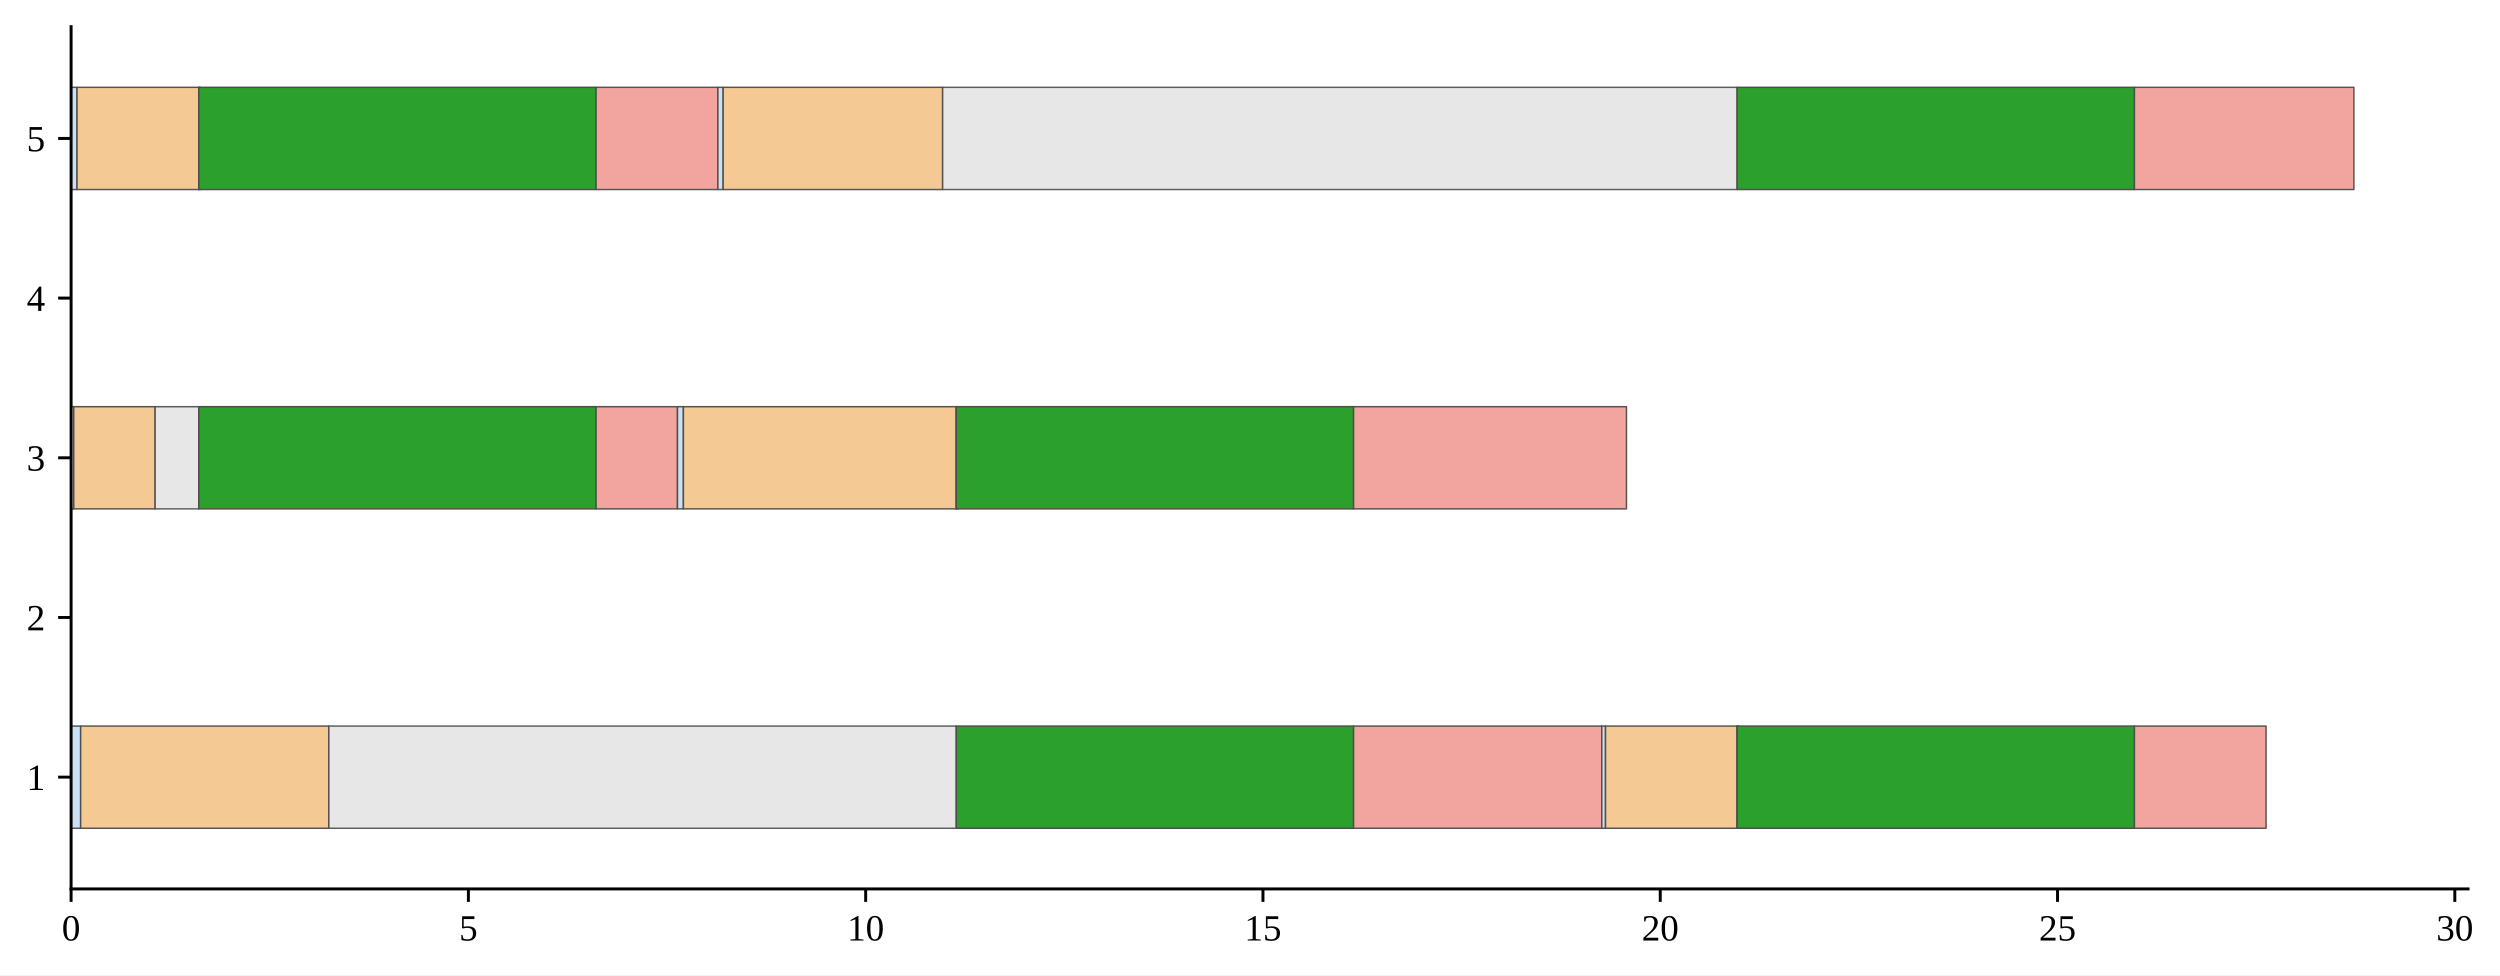
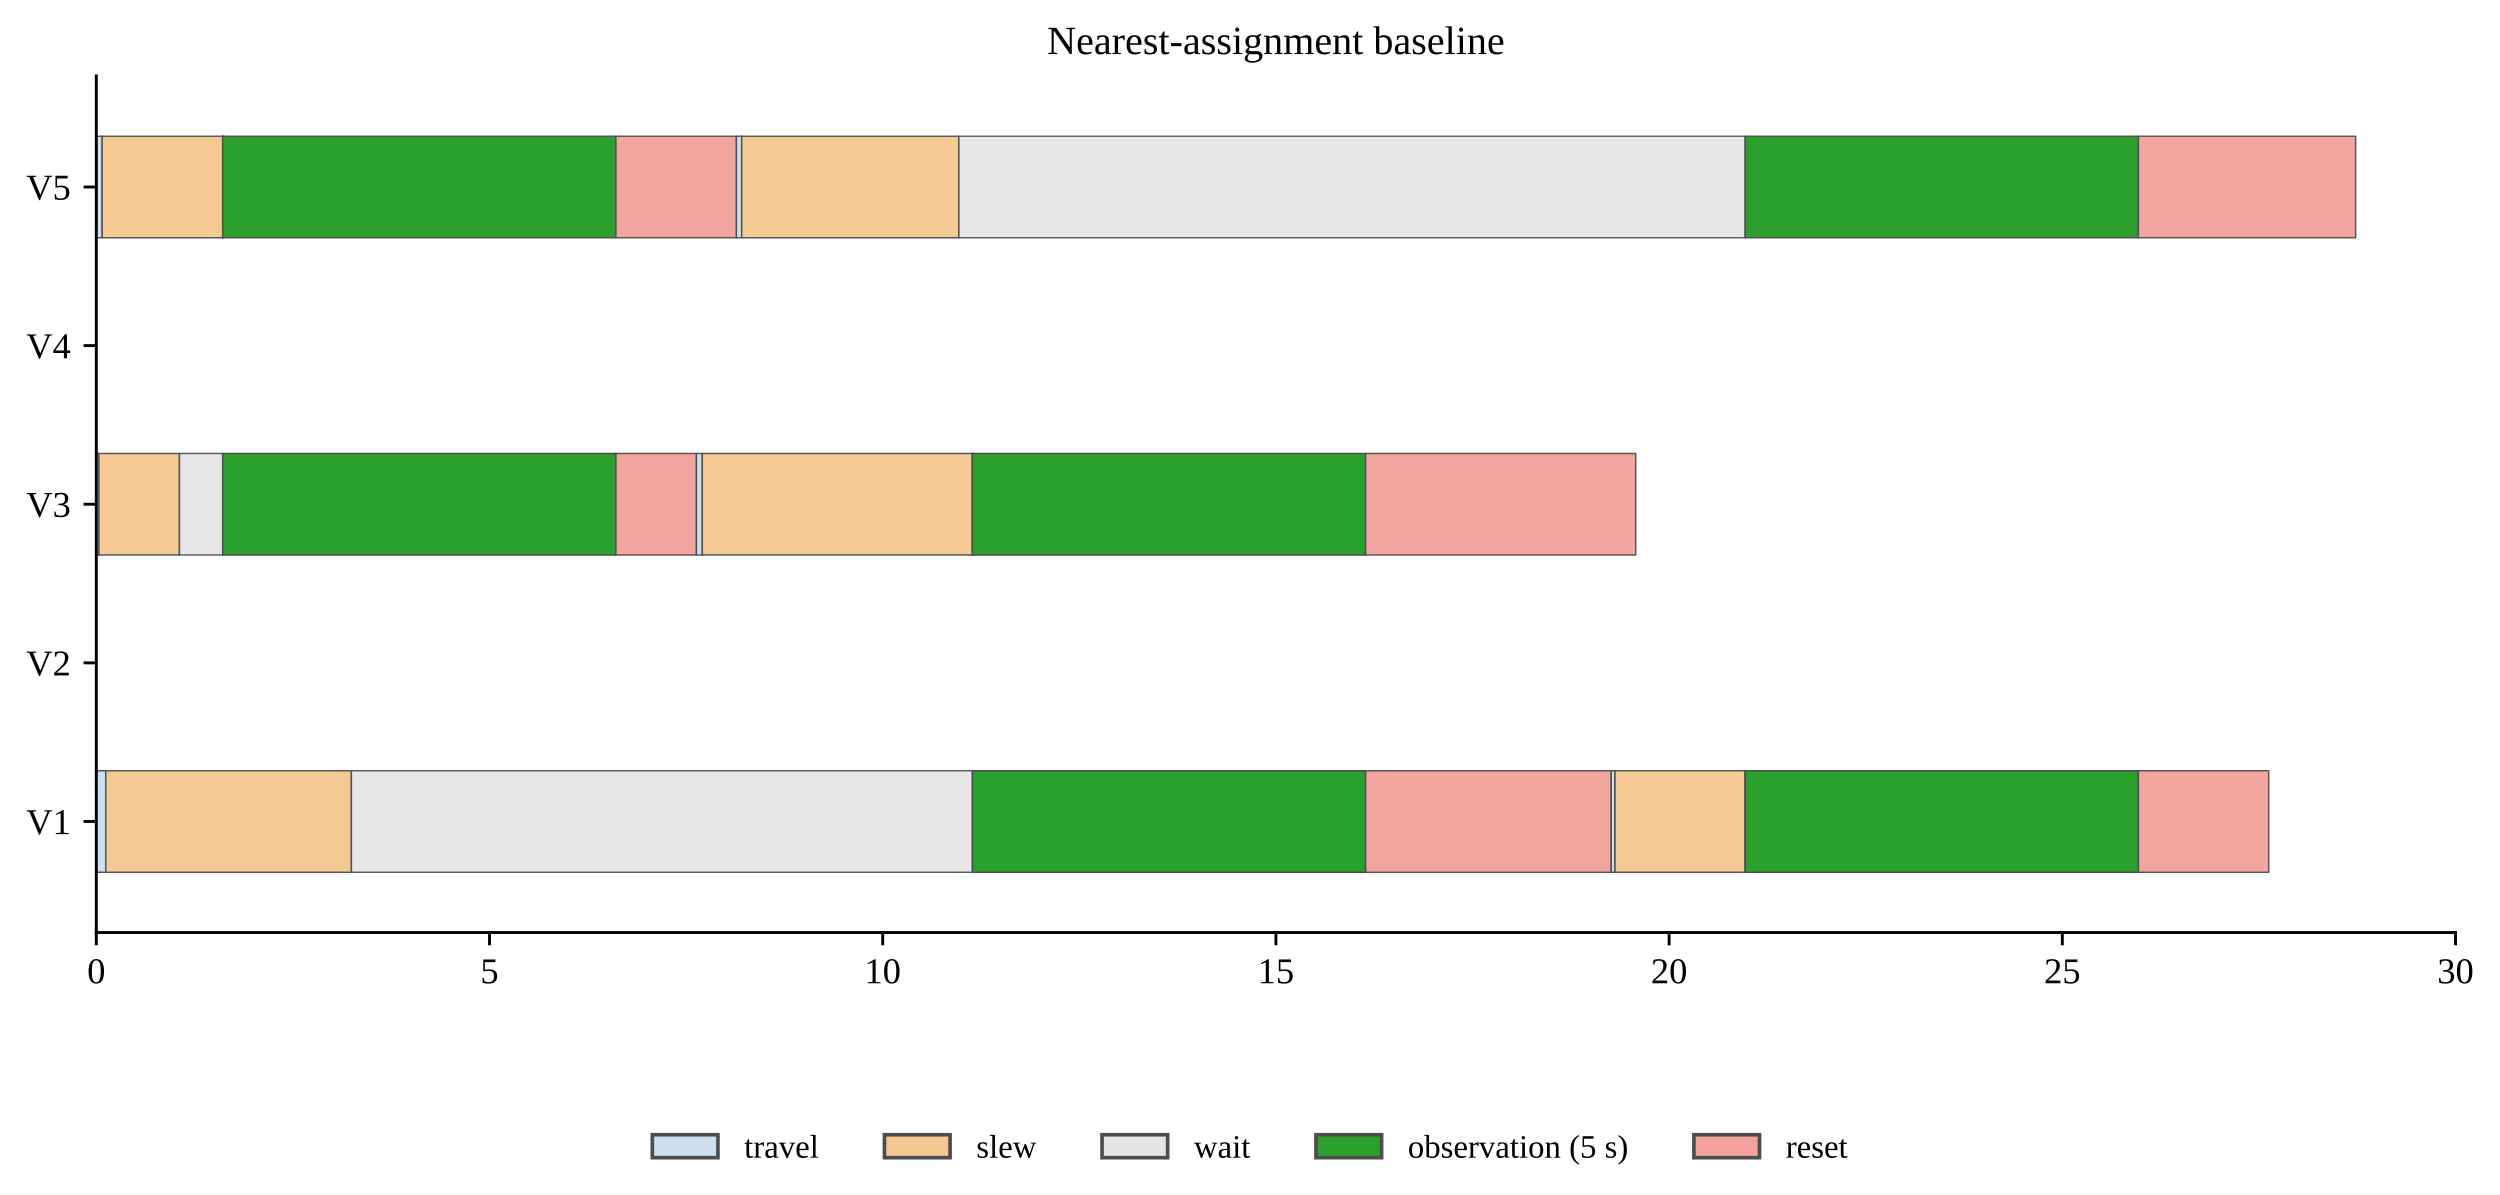
- <svg xmlns="http://www.w3.org/2000/svg" xmlns:xlink="http://www.w3.org/1999/xlink" width="675.111pt" height="263.34pt" viewBox="0 0 675.111 263.34" version="1.1">
+ <svg xmlns="http://www.w3.org/2000/svg" xmlns:xlink="http://www.w3.org/1999/xlink" width="685.902pt" height="327.666pt" viewBox="0 0 685.902 327.666" version="1.1">
  <defs>
    <style type="text/css">*{stroke-linejoin: round; stroke-linecap: butt}</style>
  </defs>
  <g id="figure_1">
    <g id="patch_1">
-       <path d="M 0 263.34  L 675.111 263.34  L 675.111 0  L 0 0  z " style="fill: #ffffff" />
+       <path d="M 0 327.666  L 685.902 327.666  L 685.902 0  L 0 0  z " style="fill: #ffffff" />
    </g>
    <g id="axes_1">
      <g id="patch_2">
-         <path d="M 19.2 240.048  L 666.48 240.048  L 666.48 7.2  L 19.2 7.2  z " style="fill: #ffffff" />
+         <path d="M 26.422 255.846  L 673.702 255.846  L 673.702 20.838  L 26.422 20.838  z " style="fill: #ffffff" />
      </g>
      <g id="PolyCollection_1">
        <defs>
-           <path id="m540148af44" d="M 19.2 -39.677  L 19.2 -67.274  L 21.779 -67.274  L 21.779 -39.677  z " style="stroke: #4d4d4d; stroke-opacity: 0.95; stroke-width: 0.4" />
-         </defs>
-         <g clip-path="url(#p8d74bf0cd9)">
-           <use xlink:href="#m540148af44" x="0" y="263.34" style="fill: #c9dff0; fill-opacity: 0.95; stroke: #4d4d4d; stroke-opacity: 0.95; stroke-width: 0.4" />
+           <path id="m6c97d4da3b" d="M 26.422 -88.358  L 26.422 -116.21  L 29.015 -116.21  L 29.015 -88.358  z " style="stroke: #4d4d4d; stroke-opacity: 0.95; stroke-width: 0.4" />
+         </defs>
+         <g clip-path="url(#p6879760535)">
+           <use xlink:href="#m6c97d4da3b" x="0" y="327.666" style="fill: #c9dff0; fill-opacity: 0.95; stroke: #4d4d4d; stroke-opacity: 0.95; stroke-width: 0.4" />
        </g>
      </g>
      <g id="PolyCollection_2">
        <defs>
-           <path id="m1a02624019" d="M 21.779 -39.677  L 21.779 -67.274  L 88.802 -67.274  L 88.802 -39.677  z " style="stroke: #4d4d4d; stroke-opacity: 0.95; stroke-width: 0.4" />
-         </defs>
-         <g clip-path="url(#p8d74bf0cd9)">
-           <use xlink:href="#m1a02624019" x="0" y="263.34" style="fill: #f4c78f; fill-opacity: 0.95; stroke: #4d4d4d; stroke-opacity: 0.95; stroke-width: 0.4" />
+           <path id="mee9e00bd53" d="M 29.015 -88.358  L 29.015 -116.21  L 96.409 -116.21  L 96.409 -88.358  z " style="stroke: #4d4d4d; stroke-opacity: 0.95; stroke-width: 0.4" />
+         </defs>
+         <g clip-path="url(#p6879760535)">
+           <use xlink:href="#mee9e00bd53" x="0" y="327.666" style="fill: #f4c78f; fill-opacity: 0.95; stroke: #4d4d4d; stroke-opacity: 0.95; stroke-width: 0.4" />
        </g>
      </g>
      <g id="PolyCollection_3">
        <defs>
-           <path id="mfe6151fe7c" d="M 88.802 -39.677  L 88.802 -67.274  L 258.242 -67.274  L 258.242 -39.677  z " style="stroke: #4d4d4d; stroke-opacity: 0.9; stroke-width: 0.4" />
-         </defs>
-         <g clip-path="url(#p8d74bf0cd9)">
-           <use xlink:href="#mfe6151fe7c" x="0" y="263.34" style="fill: #e4e4e4; fill-opacity: 0.9; stroke: #4d4d4d; stroke-opacity: 0.9; stroke-width: 0.4" />
+           <path id="ma946be9d51" d="M 96.409 -88.358  L 96.409 -116.21  L 266.789 -116.21  L 266.789 -88.358  z " style="stroke: #4d4d4d; stroke-opacity: 0.9; stroke-width: 0.4" />
+         </defs>
+         <g clip-path="url(#p6879760535)">
+           <use xlink:href="#ma946be9d51" x="0" y="327.666" style="fill: #e4e4e4; fill-opacity: 0.9; stroke: #4d4d4d; stroke-opacity: 0.9; stroke-width: 0.4" />
        </g>
      </g>
      <g id="PolyCollection_4">
        <defs>
-           <path id="m1b07b3a8f4" d="M 258.242 -39.677  L 258.242 -67.274  L 365.527 -67.274  L 365.527 -39.677  z " style="stroke: #4d4d4d; stroke-width: 0.4" />
-         </defs>
-         <g clip-path="url(#p8d74bf0cd9)">
-           <use xlink:href="#m1b07b3a8f4" x="0" y="263.34" style="fill: #2ca02c; stroke: #4d4d4d; stroke-width: 0.4" />
+           <path id="m88b9354eaf" d="M 266.789 -88.358  L 266.789 -116.21  L 374.669 -116.21  L 374.669 -88.358  z " style="stroke: #4d4d4d; stroke-width: 0.4" />
+         </defs>
+         <g clip-path="url(#p6879760535)">
+           <use xlink:href="#m88b9354eaf" x="0" y="327.666" style="fill: #2ca02c; stroke: #4d4d4d; stroke-width: 0.4" />
        </g>
      </g>
      <g id="PolyCollection_5">
        <defs>
-           <path id="mfe50ddbd9a" d="M 365.527 -39.677  L 365.527 -67.274  L 432.55 -67.274  L 432.55 -39.677  z " style="stroke: #4d4d4d; stroke-opacity: 0.95; stroke-width: 0.4" />
-         </defs>
-         <g clip-path="url(#p8d74bf0cd9)">
-           <use xlink:href="#mfe50ddbd9a" x="0" y="263.34" style="fill: #f2a19b; fill-opacity: 0.95; stroke: #4d4d4d; stroke-opacity: 0.95; stroke-width: 0.4" />
+           <path id="m42804a0398" d="M 374.669 -88.358  L 374.669 -116.21  L 442.063 -116.21  L 442.063 -88.358  z " style="stroke: #4d4d4d; stroke-opacity: 0.95; stroke-width: 0.4" />
+         </defs>
+         <g clip-path="url(#p6879760535)">
+           <use xlink:href="#m42804a0398" x="0" y="327.666" style="fill: #f2a19b; fill-opacity: 0.95; stroke: #4d4d4d; stroke-opacity: 0.95; stroke-width: 0.4" />
        </g>
      </g>
      <g id="PolyCollection_6">
        <defs>
-           <path id="m8a6bc71e9a" d="M 432.55 -39.677  L 432.55 -67.274  L 433.561 -67.274  L 433.561 -39.677  z " style="stroke: #4d4d4d; stroke-opacity: 0.95; stroke-width: 0.4" />
-         </defs>
-         <g clip-path="url(#p8d74bf0cd9)">
-           <use xlink:href="#m8a6bc71e9a" x="0" y="263.34" style="fill: #c9dff0; fill-opacity: 0.95; stroke: #4d4d4d; stroke-opacity: 0.95; stroke-width: 0.4" />
+           <path id="m89fd89cdc3" d="M 442.063 -88.358  L 442.063 -116.21  L 443.081 -116.21  L 443.081 -88.358  z " style="stroke: #4d4d4d; stroke-opacity: 0.95; stroke-width: 0.4" />
+         </defs>
+         <g clip-path="url(#p6879760535)">
+           <use xlink:href="#m89fd89cdc3" x="0" y="327.666" style="fill: #c9dff0; fill-opacity: 0.95; stroke: #4d4d4d; stroke-opacity: 0.95; stroke-width: 0.4" />
        </g>
      </g>
      <g id="PolyCollection_7">
        <defs>
-           <path id="mfa4bda5092" d="M 433.561 -39.677  L 433.561 -67.274  L 469.108 -67.274  L 469.108 -39.677  z " style="stroke: #4d4d4d; stroke-opacity: 0.95; stroke-width: 0.4" />
-         </defs>
-         <g clip-path="url(#p8d74bf0cd9)">
-           <use xlink:href="#mfa4bda5092" x="0" y="263.34" style="fill: #f4c78f; fill-opacity: 0.95; stroke: #4d4d4d; stroke-opacity: 0.95; stroke-width: 0.4" />
+           <path id="m9ce2954e59" d="M 443.081 -88.358  L 443.081 -116.21  L 478.824 -116.21  L 478.824 -88.358  z " style="stroke: #4d4d4d; stroke-opacity: 0.95; stroke-width: 0.4" />
+         </defs>
+         <g clip-path="url(#p6879760535)">
+           <use xlink:href="#m9ce2954e59" x="0" y="327.666" style="fill: #f4c78f; fill-opacity: 0.95; stroke: #4d4d4d; stroke-opacity: 0.95; stroke-width: 0.4" />
        </g>
      </g>
      <g id="PolyCollection_8">
        <defs>
-           <path id="m5fa6f364ad" d="M 469.108 -39.677  L 469.108 -67.274  L 469.537 -67.274  L 469.537 -39.677  z " style="stroke: #4d4d4d; stroke-opacity: 0.9; stroke-width: 0.4" />
-         </defs>
-         <g clip-path="url(#p8d74bf0cd9)">
-           <use xlink:href="#m5fa6f364ad" x="0" y="263.34" style="fill: #e4e4e4; fill-opacity: 0.9; stroke: #4d4d4d; stroke-opacity: 0.9; stroke-width: 0.4" />
+           <path id="m756e1c82ba" d="M 478.824 -88.358  L 478.824 -116.21  L 479.256 -116.21  L 479.256 -88.358  z " style="stroke: #4d4d4d; stroke-opacity: 0.9; stroke-width: 0.4" />
+         </defs>
+         <g clip-path="url(#p6879760535)">
+           <use xlink:href="#m756e1c82ba" x="0" y="327.666" style="fill: #e4e4e4; fill-opacity: 0.9; stroke: #4d4d4d; stroke-opacity: 0.9; stroke-width: 0.4" />
        </g>
      </g>
      <g id="PolyCollection_9">
        <defs>
-           <path id="m5009c83559" d="M 469.108 -39.677  L 469.108 -67.274  L 576.393 -67.274  L 576.393 -39.677  z " style="stroke: #4d4d4d; stroke-width: 0.4" />
-         </defs>
-         <g clip-path="url(#p8d74bf0cd9)">
-           <use xlink:href="#m5009c83559" x="0" y="263.34" style="fill: #2ca02c; stroke: #4d4d4d; stroke-width: 0.4" />
+           <path id="m7e96bd4e4c" d="M 478.824 -88.358  L 478.824 -116.21  L 586.704 -116.21  L 586.704 -88.358  z " style="stroke: #4d4d4d; stroke-width: 0.4" />
+         </defs>
+         <g clip-path="url(#p6879760535)">
+           <use xlink:href="#m7e96bd4e4c" x="0" y="327.666" style="fill: #2ca02c; stroke: #4d4d4d; stroke-width: 0.4" />
        </g>
      </g>
      <g id="PolyCollection_10">
        <defs>
-           <path id="mbd8d2d4573" d="M 576.393 -39.677  L 576.393 -67.274  L 611.94 -67.274  L 611.94 -39.677  z " style="stroke: #4d4d4d; stroke-opacity: 0.95; stroke-width: 0.4" />
-         </defs>
-         <g clip-path="url(#p8d74bf0cd9)">
-           <use xlink:href="#mbd8d2d4573" x="0" y="263.34" style="fill: #f2a19b; fill-opacity: 0.95; stroke: #4d4d4d; stroke-opacity: 0.95; stroke-width: 0.4" />
+           <path id="ma7db45e745" d="M 586.704 -88.358  L 586.704 -116.21  L 622.448 -116.21  L 622.448 -88.358  z " style="stroke: #4d4d4d; stroke-opacity: 0.95; stroke-width: 0.4" />
+         </defs>
+         <g clip-path="url(#p6879760535)">
+           <use xlink:href="#ma7db45e745" x="0" y="327.666" style="fill: #f2a19b; fill-opacity: 0.95; stroke: #4d4d4d; stroke-opacity: 0.95; stroke-width: 0.4" />
        </g>
      </g>
      <g id="PolyCollection_11">
        <defs>
-           <path id="m492ce822bf" d="M 19.2 -125.917  L 19.2 -153.514  L 19.915 -153.514  L 19.915 -125.917  z " style="stroke: #4d4d4d; stroke-opacity: 0.95; stroke-width: 0.4" />
-         </defs>
-         <g clip-path="url(#p8d74bf0cd9)">
-           <use xlink:href="#m492ce822bf" x="0" y="263.34" style="fill: #c9dff0; fill-opacity: 0.95; stroke: #4d4d4d; stroke-opacity: 0.95; stroke-width: 0.4" />
+           <path id="m11920dbcc2" d="M 26.422 -175.398  L 26.422 -203.25  L 27.141 -203.25  L 27.141 -175.398  z " style="stroke: #4d4d4d; stroke-opacity: 0.95; stroke-width: 0.4" />
+         </defs>
+         <g clip-path="url(#p6879760535)">
+           <use xlink:href="#m11920dbcc2" x="0" y="327.666" style="fill: #c9dff0; fill-opacity: 0.95; stroke: #4d4d4d; stroke-opacity: 0.95; stroke-width: 0.4" />
        </g>
      </g>
      <g id="PolyCollection_12">
        <defs>
-           <path id="m3d208b47b8" d="M 19.915 -125.917  L 19.915 -153.514  L 41.895 -153.514  L 41.895 -125.917  z " style="stroke: #4d4d4d; stroke-opacity: 0.95; stroke-width: 0.4" />
-         </defs>
-         <g clip-path="url(#p8d74bf0cd9)">
-           <use xlink:href="#m3d208b47b8" x="0" y="263.34" style="fill: #f4c78f; fill-opacity: 0.95; stroke: #4d4d4d; stroke-opacity: 0.95; stroke-width: 0.4" />
+           <path id="md9fc11b4a7" d="M 27.141 -175.398  L 27.141 -203.25  L 49.242 -203.25  L 49.242 -175.398  z " style="stroke: #4d4d4d; stroke-opacity: 0.95; stroke-width: 0.4" />
+         </defs>
+         <g clip-path="url(#p6879760535)">
+           <use xlink:href="#md9fc11b4a7" x="0" y="327.666" style="fill: #f4c78f; fill-opacity: 0.95; stroke: #4d4d4d; stroke-opacity: 0.95; stroke-width: 0.4" />
        </g>
      </g>
      <g id="PolyCollection_13">
        <defs>
-           <path id="m5efd73b3bd" d="M 41.895 -125.917  L 41.895 -153.514  L 53.685 -153.514  L 53.685 -125.917  z " style="stroke: #4d4d4d; stroke-opacity: 0.9; stroke-width: 0.4" />
-         </defs>
-         <g clip-path="url(#p8d74bf0cd9)">
-           <use xlink:href="#m5efd73b3bd" x="0" y="263.34" style="fill: #e4e4e4; fill-opacity: 0.9; stroke: #4d4d4d; stroke-opacity: 0.9; stroke-width: 0.4" />
+           <path id="m71915c1bc3" d="M 49.242 -175.398  L 49.242 -203.25  L 61.098 -203.25  L 61.098 -175.398  z " style="stroke: #4d4d4d; stroke-opacity: 0.9; stroke-width: 0.4" />
+         </defs>
+         <g clip-path="url(#p6879760535)">
+           <use xlink:href="#m71915c1bc3" x="0" y="327.666" style="fill: #e4e4e4; fill-opacity: 0.9; stroke: #4d4d4d; stroke-opacity: 0.9; stroke-width: 0.4" />
        </g>
      </g>
      <g id="PolyCollection_14">
        <defs>
-           <path id="mede23a49a5" d="M 53.685 -125.917  L 53.685 -153.514  L 160.971 -153.514  L 160.971 -125.917  z " style="stroke: #4d4d4d; stroke-width: 0.4" />
-         </defs>
-         <g clip-path="url(#p8d74bf0cd9)">
-           <use xlink:href="#mede23a49a5" x="0" y="263.34" style="fill: #2ca02c; stroke: #4d4d4d; stroke-width: 0.4" />
+           <path id="m4562c0cf0b" d="M 61.098 -175.398  L 61.098 -203.25  L 168.978 -203.25  L 168.978 -175.398  z " style="stroke: #4d4d4d; stroke-width: 0.4" />
+         </defs>
+         <g clip-path="url(#p6879760535)">
+           <use xlink:href="#m4562c0cf0b" x="0" y="327.666" style="fill: #2ca02c; stroke: #4d4d4d; stroke-width: 0.4" />
        </g>
      </g>
      <g id="PolyCollection_15">
        <defs>
-           <path id="maf8c7b2f3c" d="M 160.971 -125.917  L 160.971 -153.514  L 182.95 -153.514  L 182.95 -125.917  z " style="stroke: #4d4d4d; stroke-opacity: 0.95; stroke-width: 0.4" />
-         </defs>
-         <g clip-path="url(#p8d74bf0cd9)">
-           <use xlink:href="#maf8c7b2f3c" x="0" y="263.34" style="fill: #f2a19b; fill-opacity: 0.95; stroke: #4d4d4d; stroke-opacity: 0.95; stroke-width: 0.4" />
+           <path id="mc6ef27ea96" d="M 168.978 -175.398  L 168.978 -203.25  L 191.08 -203.25  L 191.08 -175.398  z " style="stroke: #4d4d4d; stroke-opacity: 0.95; stroke-width: 0.4" />
+         </defs>
+         <g clip-path="url(#p6879760535)">
+           <use xlink:href="#mc6ef27ea96" x="0" y="327.666" style="fill: #f2a19b; fill-opacity: 0.95; stroke: #4d4d4d; stroke-opacity: 0.95; stroke-width: 0.4" />
        </g>
      </g>
      <g id="PolyCollection_16">
        <defs>
-           <path id="m09ee12c9bc" d="M 182.95 -125.917  L 182.95 -153.514  L 184.549 -153.514  L 184.549 -125.917  z " style="stroke: #4d4d4d; stroke-opacity: 0.95; stroke-width: 0.4" />
-         </defs>
-         <g clip-path="url(#p8d74bf0cd9)">
-           <use xlink:href="#m09ee12c9bc" x="0" y="263.34" style="fill: #c9dff0; fill-opacity: 0.95; stroke: #4d4d4d; stroke-opacity: 0.95; stroke-width: 0.4" />
+           <path id="me819759645" d="M 191.08 -175.398  L 191.08 -203.25  L 192.688 -203.25  L 192.688 -175.398  z " style="stroke: #4d4d4d; stroke-opacity: 0.95; stroke-width: 0.4" />
+         </defs>
+         <g clip-path="url(#p6879760535)">
+           <use xlink:href="#me819759645" x="0" y="327.666" style="fill: #c9dff0; fill-opacity: 0.95; stroke: #4d4d4d; stroke-opacity: 0.95; stroke-width: 0.4" />
        </g>
      </g>
      <g id="PolyCollection_17">
        <defs>
-           <path id="m193da48c13" d="M 184.549 -125.917  L 184.549 -153.514  L 258.242 -153.514  L 258.242 -125.917  z " style="stroke: #4d4d4d; stroke-opacity: 0.95; stroke-width: 0.4" />
-         </defs>
-         <g clip-path="url(#p8d74bf0cd9)">
-           <use xlink:href="#m193da48c13" x="0" y="263.34" style="fill: #f4c78f; fill-opacity: 0.95; stroke: #4d4d4d; stroke-opacity: 0.95; stroke-width: 0.4" />
+           <path id="m836960a14a" d="M 192.688 -175.398  L 192.688 -203.25  L 266.789 -203.25  L 266.789 -175.398  z " style="stroke: #4d4d4d; stroke-opacity: 0.95; stroke-width: 0.4" />
+         </defs>
+         <g clip-path="url(#p6879760535)">
+           <use xlink:href="#m836960a14a" x="0" y="327.666" style="fill: #f4c78f; fill-opacity: 0.95; stroke: #4d4d4d; stroke-opacity: 0.95; stroke-width: 0.4" />
        </g>
      </g>
      <g id="PolyCollection_18">
        <defs>
-           <path id="mf65944a00b" d="M 258.242 -125.917  L 258.242 -153.514  L 258.671 -153.514  L 258.671 -125.917  z " style="stroke: #4d4d4d; stroke-opacity: 0.9; stroke-width: 0.4" />
-         </defs>
-         <g clip-path="url(#p8d74bf0cd9)">
-           <use xlink:href="#mf65944a00b" x="0" y="263.34" style="fill: #e4e4e4; fill-opacity: 0.9; stroke: #4d4d4d; stroke-opacity: 0.9; stroke-width: 0.4" />
+           <path id="md417a52133" d="M 266.789 -175.398  L 266.789 -203.25  L 267.221 -203.25  L 267.221 -175.398  z " style="stroke: #4d4d4d; stroke-opacity: 0.9; stroke-width: 0.4" />
+         </defs>
+         <g clip-path="url(#p6879760535)">
+           <use xlink:href="#md417a52133" x="0" y="327.666" style="fill: #e4e4e4; fill-opacity: 0.9; stroke: #4d4d4d; stroke-opacity: 0.9; stroke-width: 0.4" />
        </g>
      </g>
      <g id="PolyCollection_19">
        <defs>
-           <path id="m61cfc52b48" d="M 258.242 -125.917  L 258.242 -153.514  L 365.527 -153.514  L 365.527 -125.917  z " style="stroke: #4d4d4d; stroke-width: 0.4" />
-         </defs>
-         <g clip-path="url(#p8d74bf0cd9)">
-           <use xlink:href="#m61cfc52b48" x="0" y="263.34" style="fill: #2ca02c; stroke: #4d4d4d; stroke-width: 0.4" />
+           <path id="m267fbf3eb8" d="M 266.789 -175.398  L 266.789 -203.25  L 374.669 -203.25  L 374.669 -175.398  z " style="stroke: #4d4d4d; stroke-width: 0.4" />
+         </defs>
+         <g clip-path="url(#p6879760535)">
+           <use xlink:href="#m267fbf3eb8" x="0" y="327.666" style="fill: #2ca02c; stroke: #4d4d4d; stroke-width: 0.4" />
        </g>
      </g>
      <g id="PolyCollection_20">
        <defs>
-           <path id="m1be560c713" d="M 365.527 -125.917  L 365.527 -153.514  L 439.22 -153.514  L 439.22 -125.917  z " style="stroke: #4d4d4d; stroke-opacity: 0.95; stroke-width: 0.4" />
-         </defs>
-         <g clip-path="url(#p8d74bf0cd9)">
-           <use xlink:href="#m1be560c713" x="0" y="263.34" style="fill: #f2a19b; fill-opacity: 0.95; stroke: #4d4d4d; stroke-opacity: 0.95; stroke-width: 0.4" />
+           <path id="m139b9213f6" d="M 374.669 -175.398  L 374.669 -203.25  L 448.77 -203.25  L 448.77 -175.398  z " style="stroke: #4d4d4d; stroke-opacity: 0.95; stroke-width: 0.4" />
+         </defs>
+         <g clip-path="url(#p6879760535)">
+           <use xlink:href="#m139b9213f6" x="0" y="327.666" style="fill: #f2a19b; fill-opacity: 0.95; stroke: #4d4d4d; stroke-opacity: 0.95; stroke-width: 0.4" />
        </g>
      </g>
      <g id="PolyCollection_21">
        <defs>
-           <path id="m4e9d05d4c0" d="M 19.2 -212.157  L 19.2 -239.754  L 20.799 -239.754  L 20.799 -212.157  z " style="stroke: #4d4d4d; stroke-opacity: 0.95; stroke-width: 0.4" />
-         </defs>
-         <g clip-path="url(#p8d74bf0cd9)">
-           <use xlink:href="#m4e9d05d4c0" x="0" y="263.34" style="fill: #c9dff0; fill-opacity: 0.95; stroke: #4d4d4d; stroke-opacity: 0.95; stroke-width: 0.4" />
+           <path id="m5f20151668" d="M 26.422 -262.438  L 26.422 -290.29  L 28.03 -290.29  L 28.03 -262.438  z " style="stroke: #4d4d4d; stroke-opacity: 0.95; stroke-width: 0.4" />
+         </defs>
+         <g clip-path="url(#p6879760535)">
+           <use xlink:href="#m5f20151668" x="0" y="327.666" style="fill: #c9dff0; fill-opacity: 0.95; stroke: #4d4d4d; stroke-opacity: 0.95; stroke-width: 0.4" />
        </g>
      </g>
      <g id="PolyCollection_22">
        <defs>
-           <path id="meab35468ec" d="M 20.799 -212.157  L 20.799 -239.754  L 53.685 -239.754  L 53.685 -212.157  z " style="stroke: #4d4d4d; stroke-opacity: 0.95; stroke-width: 0.4" />
-         </defs>
-         <g clip-path="url(#p8d74bf0cd9)">
-           <use xlink:href="#meab35468ec" x="0" y="263.34" style="fill: #f4c78f; fill-opacity: 0.95; stroke: #4d4d4d; stroke-opacity: 0.95; stroke-width: 0.4" />
+           <path id="ma99e90093b" d="M 28.03 -262.438  L 28.03 -290.29  L 61.098 -290.29  L 61.098 -262.438  z " style="stroke: #4d4d4d; stroke-opacity: 0.95; stroke-width: 0.4" />
+         </defs>
+         <g clip-path="url(#p6879760535)">
+           <use xlink:href="#ma99e90093b" x="0" y="327.666" style="fill: #f4c78f; fill-opacity: 0.95; stroke: #4d4d4d; stroke-opacity: 0.95; stroke-width: 0.4" />
        </g>
      </g>
      <g id="PolyCollection_23">
        <defs>
-           <path id="m6384c50ab7" d="M 53.685 -212.157  L 53.685 -239.754  L 54.115 -239.754  L 54.115 -212.157  z " style="stroke: #4d4d4d; stroke-opacity: 0.9; stroke-width: 0.4" />
-         </defs>
-         <g clip-path="url(#p8d74bf0cd9)">
-           <use xlink:href="#m6384c50ab7" x="0" y="263.34" style="fill: #e4e4e4; fill-opacity: 0.9; stroke: #4d4d4d; stroke-opacity: 0.9; stroke-width: 0.4" />
+           <path id="m8b67249921" d="M 61.098 -262.438  L 61.098 -290.29  L 61.53 -290.29  L 61.53 -262.438  z " style="stroke: #4d4d4d; stroke-opacity: 0.9; stroke-width: 0.4" />
+         </defs>
+         <g clip-path="url(#p6879760535)">
+           <use xlink:href="#m8b67249921" x="0" y="327.666" style="fill: #e4e4e4; fill-opacity: 0.9; stroke: #4d4d4d; stroke-opacity: 0.9; stroke-width: 0.4" />
        </g>
      </g>
      <g id="PolyCollection_24">
        <defs>
-           <path id="m73b8aee21c" d="M 53.685 -212.157  L 53.685 -239.754  L 160.971 -239.754  L 160.971 -212.157  z " style="stroke: #4d4d4d; stroke-width: 0.4" />
-         </defs>
-         <g clip-path="url(#p8d74bf0cd9)">
-           <use xlink:href="#m73b8aee21c" x="0" y="263.34" style="fill: #2ca02c; stroke: #4d4d4d; stroke-width: 0.4" />
+           <path id="maf3feb7d69" d="M 61.098 -262.438  L 61.098 -290.29  L 168.978 -290.29  L 168.978 -262.438  z " style="stroke: #4d4d4d; stroke-width: 0.4" />
+         </defs>
+         <g clip-path="url(#p6879760535)">
+           <use xlink:href="#maf3feb7d69" x="0" y="327.666" style="fill: #2ca02c; stroke: #4d4d4d; stroke-width: 0.4" />
        </g>
      </g>
      <g id="PolyCollection_25">
        <defs>
-           <path id="m449c9e42a8" d="M 160.971 -212.157  L 160.971 -239.754  L 193.857 -239.754  L 193.857 -212.157  z " style="stroke: #4d4d4d; stroke-opacity: 0.95; stroke-width: 0.4" />
-         </defs>
-         <g clip-path="url(#p8d74bf0cd9)">
-           <use xlink:href="#m449c9e42a8" x="0" y="263.34" style="fill: #f2a19b; fill-opacity: 0.95; stroke: #4d4d4d; stroke-opacity: 0.95; stroke-width: 0.4" />
+           <path id="m959e0d2252" d="M 168.978 -262.438  L 168.978 -290.29  L 202.047 -290.29  L 202.047 -262.438  z " style="stroke: #4d4d4d; stroke-opacity: 0.95; stroke-width: 0.4" />
+         </defs>
+         <g clip-path="url(#p6879760535)">
+           <use xlink:href="#m959e0d2252" x="0" y="327.666" style="fill: #f2a19b; fill-opacity: 0.95; stroke: #4d4d4d; stroke-opacity: 0.95; stroke-width: 0.4" />
        </g>
      </g>
      <g id="PolyCollection_26">
        <defs>
-           <path id="m34d00d8d9d" d="M 193.857 -212.157  L 193.857 -239.754  L 195.287 -239.754  L 195.287 -212.157  z " style="stroke: #4d4d4d; stroke-opacity: 0.95; stroke-width: 0.4" />
-         </defs>
-         <g clip-path="url(#p8d74bf0cd9)">
-           <use xlink:href="#m34d00d8d9d" x="0" y="263.34" style="fill: #c9dff0; fill-opacity: 0.95; stroke: #4d4d4d; stroke-opacity: 0.95; stroke-width: 0.4" />
+           <path id="me738547dff" d="M 202.047 -262.438  L 202.047 -290.29  L 203.485 -290.29  L 203.485 -262.438  z " style="stroke: #4d4d4d; stroke-opacity: 0.95; stroke-width: 0.4" />
+         </defs>
+         <g clip-path="url(#p6879760535)">
+           <use xlink:href="#me738547dff" x="0" y="327.666" style="fill: #c9dff0; fill-opacity: 0.95; stroke: #4d4d4d; stroke-opacity: 0.95; stroke-width: 0.4" />
        </g>
      </g>
      <g id="PolyCollection_27">
        <defs>
-           <path id="mcc7e6abc58" d="M 195.287 -212.157  L 195.287 -239.754  L 254.551 -239.754  L 254.551 -212.157  z " style="stroke: #4d4d4d; stroke-opacity: 0.95; stroke-width: 0.4" />
-         </defs>
-         <g clip-path="url(#p8d74bf0cd9)">
-           <use xlink:href="#mcc7e6abc58" x="0" y="263.34" style="fill: #f4c78f; fill-opacity: 0.95; stroke: #4d4d4d; stroke-opacity: 0.95; stroke-width: 0.4" />
+           <path id="m4b6558af1c" d="M 203.485 -262.438  L 203.485 -290.29  L 263.078 -290.29  L 263.078 -262.438  z " style="stroke: #4d4d4d; stroke-opacity: 0.95; stroke-width: 0.4" />
+         </defs>
+         <g clip-path="url(#p6879760535)">
+           <use xlink:href="#m4b6558af1c" x="0" y="327.666" style="fill: #f4c78f; fill-opacity: 0.95; stroke: #4d4d4d; stroke-opacity: 0.95; stroke-width: 0.4" />
        </g>
      </g>
      <g id="PolyCollection_28">
        <defs>
-           <path id="m56de540776" d="M 254.551 -212.157  L 254.551 -239.754  L 469.108 -239.754  L 469.108 -212.157  z " style="stroke: #4d4d4d; stroke-opacity: 0.9; stroke-width: 0.4" />
-         </defs>
-         <g clip-path="url(#p8d74bf0cd9)">
-           <use xlink:href="#m56de540776" x="0" y="263.34" style="fill: #e4e4e4; fill-opacity: 0.9; stroke: #4d4d4d; stroke-opacity: 0.9; stroke-width: 0.4" />
+           <path id="mc359ea4a5c" d="M 263.078 -262.438  L 263.078 -290.29  L 478.824 -290.29  L 478.824 -262.438  z " style="stroke: #4d4d4d; stroke-opacity: 0.9; stroke-width: 0.4" />
+         </defs>
+         <g clip-path="url(#p6879760535)">
+           <use xlink:href="#mc359ea4a5c" x="0" y="327.666" style="fill: #e4e4e4; fill-opacity: 0.9; stroke: #4d4d4d; stroke-opacity: 0.9; stroke-width: 0.4" />
        </g>
      </g>
      <g id="PolyCollection_29">
        <defs>
-           <path id="md2a28c4a4d" d="M 469.108 -212.157  L 469.108 -239.754  L 576.393 -239.754  L 576.393 -212.157  z " style="stroke: #4d4d4d; stroke-width: 0.4" />
-         </defs>
-         <g clip-path="url(#p8d74bf0cd9)">
-           <use xlink:href="#md2a28c4a4d" x="0" y="263.34" style="fill: #2ca02c; stroke: #4d4d4d; stroke-width: 0.4" />
+           <path id="m8c000b3833" d="M 478.824 -262.438  L 478.824 -290.29  L 586.704 -290.29  L 586.704 -262.438  z " style="stroke: #4d4d4d; stroke-width: 0.4" />
+         </defs>
+         <g clip-path="url(#p6879760535)">
+           <use xlink:href="#m8c000b3833" x="0" y="327.666" style="fill: #2ca02c; stroke: #4d4d4d; stroke-width: 0.4" />
        </g>
      </g>
      <g id="PolyCollection_30">
        <defs>
-           <path id="md1961a974c" d="M 576.393 -212.157  L 576.393 -239.754  L 635.657 -239.754  L 635.657 -212.157  z " style="stroke: #4d4d4d; stroke-opacity: 0.95; stroke-width: 0.4" />
-         </defs>
-         <g clip-path="url(#p8d74bf0cd9)">
-           <use xlink:href="#md1961a974c" x="0" y="263.34" style="fill: #f2a19b; fill-opacity: 0.95; stroke: #4d4d4d; stroke-opacity: 0.95; stroke-width: 0.4" />
+           <path id="me380140850" d="M 586.704 -262.438  L 586.704 -290.29  L 646.297 -290.29  L 646.297 -262.438  z " style="stroke: #4d4d4d; stroke-opacity: 0.95; stroke-width: 0.4" />
+         </defs>
+         <g clip-path="url(#p6879760535)">
+           <use xlink:href="#me380140850" x="0" y="327.666" style="fill: #f2a19b; fill-opacity: 0.95; stroke: #4d4d4d; stroke-opacity: 0.95; stroke-width: 0.4" />
        </g>
      </g>
      <g id="matplotlib.axis_1">
        <g id="xtick_1">
          <g id="line2d_1">
            <defs>
-               <path id="m2c02dc278f" d="M 0 0  L 0 3.5  " style="stroke: #000000; stroke-width: 0.8" />
+               <path id="m001a48dd3d" d="M 0 0  L 0 3.5  " style="stroke: #000000; stroke-width: 0.8" />
            </defs>
            <g>
-               <use xlink:href="#m2c02dc278f" x="19.2" y="240.048" style="stroke: #000000; stroke-width: 0.8" />
+               <use xlink:href="#m001a48dd3d" x="26.422" y="255.846" style="stroke: #000000; stroke-width: 0.8" />
            </g>
          </g>
          <g id="text_1">
-             <text style="font-size: 10px; font-family: 'Times New Roman'; text-anchor: middle" x="19.2" y="253.982" transform="rotate(-0 19.2 253.9816)">0</text>
+             <text style="font-size: 10px; font-family: 'Times New Roman'; text-anchor: middle" x="26.422" y="269.78" transform="rotate(-0 26.42188 269.7797)">0</text>
          </g>
        </g>
        <g id="xtick_2">
          <g id="line2d_2">
            <g>
-               <use xlink:href="#m2c02dc278f" x="126.485" y="240.048" style="stroke: #000000; stroke-width: 0.8" />
+               <use xlink:href="#m001a48dd3d" x="134.302" y="255.846" style="stroke: #000000; stroke-width: 0.8" />
            </g>
          </g>
          <g id="text_2">
-             <text style="font-size: 10px; font-family: 'Times New Roman'; text-anchor: middle" x="126.485" y="253.982" transform="rotate(-0 126.4852 253.9816)">5</text>
+             <text style="font-size: 10px; font-family: 'Times New Roman'; text-anchor: middle" x="134.302" y="269.78" transform="rotate(-0 134.3019 269.7797)">5</text>
          </g>
        </g>
        <g id="xtick_3">
          <g id="line2d_3">
            <g>
-               <use xlink:href="#m2c02dc278f" x="233.77" y="240.048" style="stroke: #000000; stroke-width: 0.8" />
+               <use xlink:href="#m001a48dd3d" x="242.182" y="255.846" style="stroke: #000000; stroke-width: 0.8" />
            </g>
          </g>
          <g id="text_3">
-             <text style="font-size: 10px; font-family: 'Times New Roman'; text-anchor: middle" x="233.77" y="253.982" transform="rotate(-0 233.7705 253.9816)">10</text>
+             <text style="font-size: 10px; font-family: 'Times New Roman'; text-anchor: middle" x="242.182" y="269.78" transform="rotate(-0 242.1819 269.7797)">10</text>
          </g>
        </g>
        <g id="xtick_4">
          <g id="line2d_4">
            <g>
-               <use xlink:href="#m2c02dc278f" x="341.056" y="240.048" style="stroke: #000000; stroke-width: 0.8" />
+               <use xlink:href="#m001a48dd3d" x="350.062" y="255.846" style="stroke: #000000; stroke-width: 0.8" />
            </g>
          </g>
          <g id="text_4">
-             <text style="font-size: 10px; font-family: 'Times New Roman'; text-anchor: middle" x="341.056" y="253.982" transform="rotate(-0 341.0557 253.9816)">15</text>
+             <text style="font-size: 10px; font-family: 'Times New Roman'; text-anchor: middle" x="350.062" y="269.78" transform="rotate(-0 350.0619 269.7797)">15</text>
          </g>
        </g>
        <g id="xtick_5">
          <g id="line2d_5">
            <g>
-               <use xlink:href="#m2c02dc278f" x="448.341" y="240.048" style="stroke: #000000; stroke-width: 0.8" />
+               <use xlink:href="#m001a48dd3d" x="457.942" y="255.846" style="stroke: #000000; stroke-width: 0.8" />
            </g>
          </g>
          <g id="text_5">
-             <text style="font-size: 10px; font-family: 'Times New Roman'; text-anchor: middle" x="448.341" y="253.982" transform="rotate(-0 448.3409 253.9816)">20</text>
+             <text style="font-size: 10px; font-family: 'Times New Roman'; text-anchor: middle" x="457.942" y="269.78" transform="rotate(-0 457.9419 269.7797)">20</text>
          </g>
        </g>
        <g id="xtick_6">
          <g id="line2d_6">
            <g>
-               <use xlink:href="#m2c02dc278f" x="555.626" y="240.048" style="stroke: #000000; stroke-width: 0.8" />
+               <use xlink:href="#m001a48dd3d" x="565.822" y="255.846" style="stroke: #000000; stroke-width: 0.8" />
            </g>
          </g>
          <g id="text_6">
-             <text style="font-size: 10px; font-family: 'Times New Roman'; text-anchor: middle" x="555.626" y="253.982" transform="rotate(-0 555.6262 253.9816)">25</text>
+             <text style="font-size: 10px; font-family: 'Times New Roman'; text-anchor: middle" x="565.822" y="269.78" transform="rotate(-0 565.8219 269.7797)">25</text>
          </g>
        </g>
        <g id="xtick_7">
          <g id="line2d_7">
            <g>
-               <use xlink:href="#m2c02dc278f" x="662.911" y="240.048" style="stroke: #000000; stroke-width: 0.8" />
+               <use xlink:href="#m001a48dd3d" x="673.702" y="255.846" style="stroke: #000000; stroke-width: 0.8" />
            </g>
          </g>
          <g id="text_7">
-             <text style="font-size: 10px; font-family: 'Times New Roman'; text-anchor: middle" x="662.911" y="253.982" transform="rotate(-0 662.9114 253.9816)">30</text>
+             <text style="font-size: 10px; font-family: 'Times New Roman'; text-anchor: middle" x="673.702" y="269.78" transform="rotate(-0 673.7019 269.7797)">30</text>
          </g>
        </g>
      </g>
      <g id="matplotlib.axis_2">
        <g id="ytick_1">
          <g id="line2d_8">
            <defs>
-               <path id="mbc1c548959" d="M 0 0  L -3.5 0  " style="stroke: #000000; stroke-width: 0.8" />
+               <path id="m17f88746a9" d="M 0 0  L -3.5 0  " style="stroke: #000000; stroke-width: 0.8" />
            </defs>
            <g>
-               <use xlink:href="#mbc1c548959" x="19.2" y="209.864" style="stroke: #000000; stroke-width: 0.8" />
+               <use xlink:href="#m17f88746a9" x="26.422" y="225.382" style="stroke: #000000; stroke-width: 0.8" />
            </g>
          </g>
          <g id="text_8">
-             <text style="font-size: 10px; font-family: 'Times New Roman'; text-anchor: end" x="12.2" y="213.331" transform="rotate(-0 12.2 213.3308)">1</text>
+             <text style="font-size: 10px; font-family: 'Times New Roman'; text-anchor: end" x="19.422" y="228.849" transform="rotate(-0 19.42188 228.8489)">V1</text>
          </g>
        </g>
        <g id="ytick_2">
          <g id="line2d_9">
            <g>
-               <use xlink:href="#mbc1c548959" x="19.2" y="166.744" style="stroke: #000000; stroke-width: 0.8" />
+               <use xlink:href="#m17f88746a9" x="26.422" y="181.862" style="stroke: #000000; stroke-width: 0.8" />
            </g>
          </g>
          <g id="text_9">
-             <text style="font-size: 10px; font-family: 'Times New Roman'; text-anchor: end" x="12.2" y="170.211" transform="rotate(-0 12.2 170.2108)">2</text>
+             <text style="font-size: 10px; font-family: 'Times New Roman'; text-anchor: end" x="19.422" y="185.329" transform="rotate(-0 19.42188 185.3289)">V2</text>
          </g>
        </g>
        <g id="ytick_3">
          <g id="line2d_10">
            <g>
-               <use xlink:href="#mbc1c548959" x="19.2" y="123.624" style="stroke: #000000; stroke-width: 0.8" />
+               <use xlink:href="#m17f88746a9" x="26.422" y="138.342" style="stroke: #000000; stroke-width: 0.8" />
            </g>
          </g>
          <g id="text_10">
-             <text style="font-size: 10px; font-family: 'Times New Roman'; text-anchor: end" x="12.2" y="127.091" transform="rotate(-0 12.2 127.0908)">3</text>
+             <text style="font-size: 10px; font-family: 'Times New Roman'; text-anchor: end" x="19.422" y="141.809" transform="rotate(-0 19.42188 141.8089)">V3</text>
          </g>
        </g>
        <g id="ytick_4">
          <g id="line2d_11">
            <g>
-               <use xlink:href="#mbc1c548959" x="19.2" y="80.504" style="stroke: #000000; stroke-width: 0.8" />
+               <use xlink:href="#m17f88746a9" x="26.422" y="94.822" style="stroke: #000000; stroke-width: 0.8" />
            </g>
          </g>
          <g id="text_11">
-             <text style="font-size: 10px; font-family: 'Times New Roman'; text-anchor: end" x="12.2" y="83.971" transform="rotate(-0 12.2 83.9708)">4</text>
+             <text style="font-size: 10px; font-family: 'Times New Roman'; text-anchor: end" x="19.422" y="98.289" transform="rotate(-0 19.42188 98.28892)">V4</text>
          </g>
        </g>
        <g id="ytick_5">
          <g id="line2d_12">
            <g>
-               <use xlink:href="#mbc1c548959" x="19.2" y="37.384" style="stroke: #000000; stroke-width: 0.8" />
+               <use xlink:href="#m17f88746a9" x="26.422" y="51.302" style="stroke: #000000; stroke-width: 0.8" />
            </g>
          </g>
          <g id="text_12">
-             <text style="font-size: 10px; font-family: 'Times New Roman'; text-anchor: end" x="12.2" y="40.851" transform="rotate(-0 12.2 40.8508)">5</text>
+             <text style="font-size: 10px; font-family: 'Times New Roman'; text-anchor: end" x="19.422" y="54.769" transform="rotate(-0 19.42188 54.76892)">V5</text>
          </g>
        </g>
      </g>
      <g id="patch_3">
-         <path d="M 19.2 240.048  L 19.2 7.2  " style="fill: none; stroke: #000000; stroke-width: 0.8; stroke-linejoin: miter; stroke-linecap: square" />
+         <path d="M 26.422 255.846  L 26.422 20.838  " style="fill: none; stroke: #000000; stroke-width: 0.8; stroke-linejoin: miter; stroke-linecap: square" />
      </g>
      <g id="patch_4">
-         <path d="M 19.2 240.048  L 666.48 240.048  " style="fill: none; stroke: #000000; stroke-width: 0.8; stroke-linejoin: miter; stroke-linecap: square" />
+         <path d="M 26.422 255.846  L 673.702 255.846  " style="fill: none; stroke: #000000; stroke-width: 0.8; stroke-linejoin: miter; stroke-linecap: square" />
+       </g>
+       <g id="text_13">
+         <text style="font-size: 11px; font-family: 'Times New Roman'; text-anchor: middle" x="350.062" y="14.838" transform="rotate(-0 350.0619 14.83812)">Nearest-assignment baseline</text>
+       </g>
+     </g>
+     <g id="legend_1">
+       <g id="patch_5">
+         <path d="M 178.972 317.624  L 196.972 317.624  L 196.972 311.324  L 178.972 311.324  z " style="fill: #c9dff0; stroke: #4d4d4d; stroke-linejoin: miter" />
+       </g>
+       <g id="text_14">
+         <text style="font-size: 9px; font-family: 'Times New Roman'; text-anchor: start" x="204.172" y="317.624" transform="rotate(-0 204.1716 317.6237)">travel</text>
+       </g>
+       <g id="patch_6">
+         <path d="M 242.659 317.624  L 260.659 317.624  L 260.659 311.324  L 242.659 311.324  z " style="fill: #f4c78f; stroke: #4d4d4d; stroke-linejoin: miter" />
+       </g>
+       <g id="text_15">
+         <text style="font-size: 9px; font-family: 'Times New Roman'; text-anchor: start" x="267.859" y="317.624" transform="rotate(-0 267.8593 317.6237)">slew</text>
+       </g>
+       <g id="patch_7">
+         <path d="M 302.357 317.624  L 320.357 317.624  L 320.357 311.324  L 302.357 311.324  z " style="fill: #e4e4e4; stroke: #4d4d4d; stroke-linejoin: miter" />
+       </g>
+       <g id="text_16">
+         <text style="font-size: 9px; font-family: 'Times New Roman'; text-anchor: start" x="327.557" y="317.624" transform="rotate(-0 327.5574 317.6237)">wait</text>
+       </g>
+       <g id="patch_8">
+         <path d="M 361.053 317.624  L 379.053 317.624  L 379.053 311.324  L 361.053 311.324  z " style="fill: #2ca02c; stroke: #4d4d4d; stroke-linejoin: miter" />
+       </g>
+       <g id="text_17">
+         <text style="font-size: 9px; font-family: 'Times New Roman'; text-anchor: start" x="386.253" y="317.624" transform="rotate(-0 386.2529 317.6237)">observation (5 s)</text>
+       </g>
+       <g id="patch_9">
+         <path d="M 464.74 317.624  L 482.74 317.624  L 482.74 311.324  L 464.74 311.324  z " style="fill: #f2a19b; stroke: #4d4d4d; stroke-linejoin: miter" />
+       </g>
+       <g id="text_18">
+         <text style="font-size: 9px; font-family: 'Times New Roman'; text-anchor: start" x="489.94" y="317.624" transform="rotate(-0 489.9399 317.6237)">reset</text>
      </g>
    </g>
  </g>
  <defs>
-     <clipPath id="p8d74bf0cd9">
-       <rect x="19.2" y="7.2" width="647.28" height="232.848" />
+     <clipPath id="p6879760535">
+       <rect x="26.422" y="20.838" width="647.28" height="235.008" />
    </clipPath>
  </defs>
</svg>
